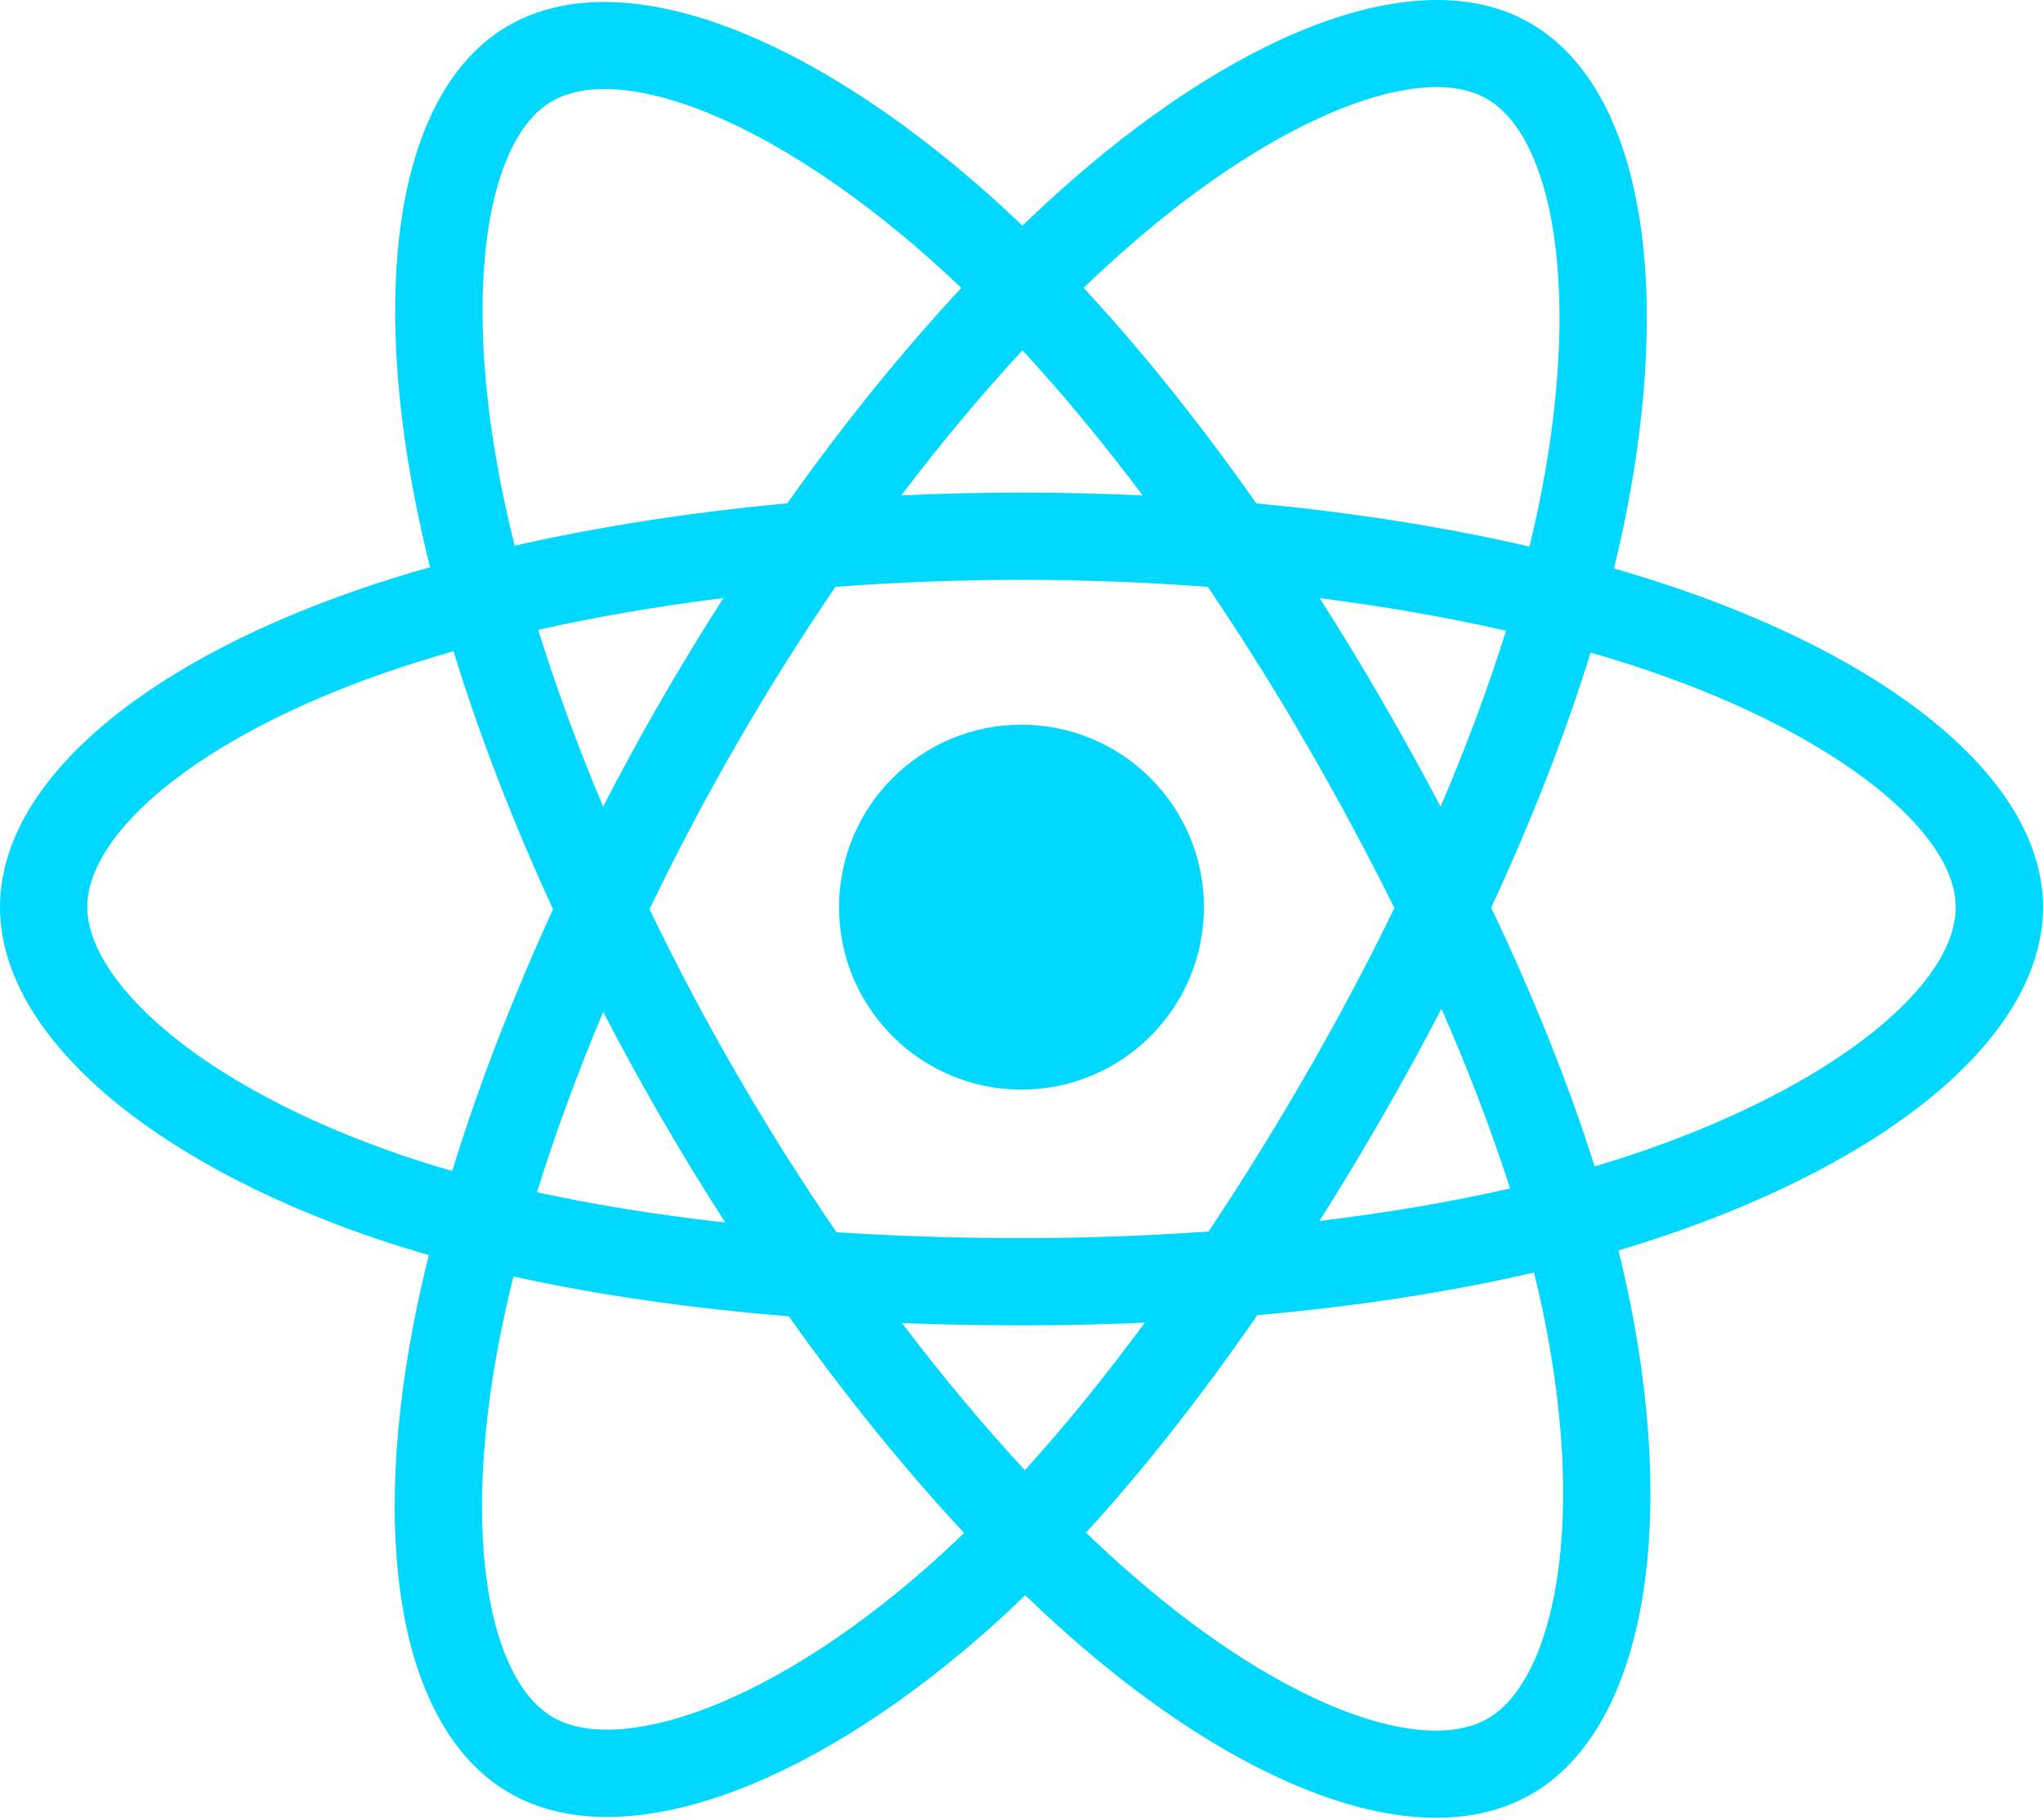
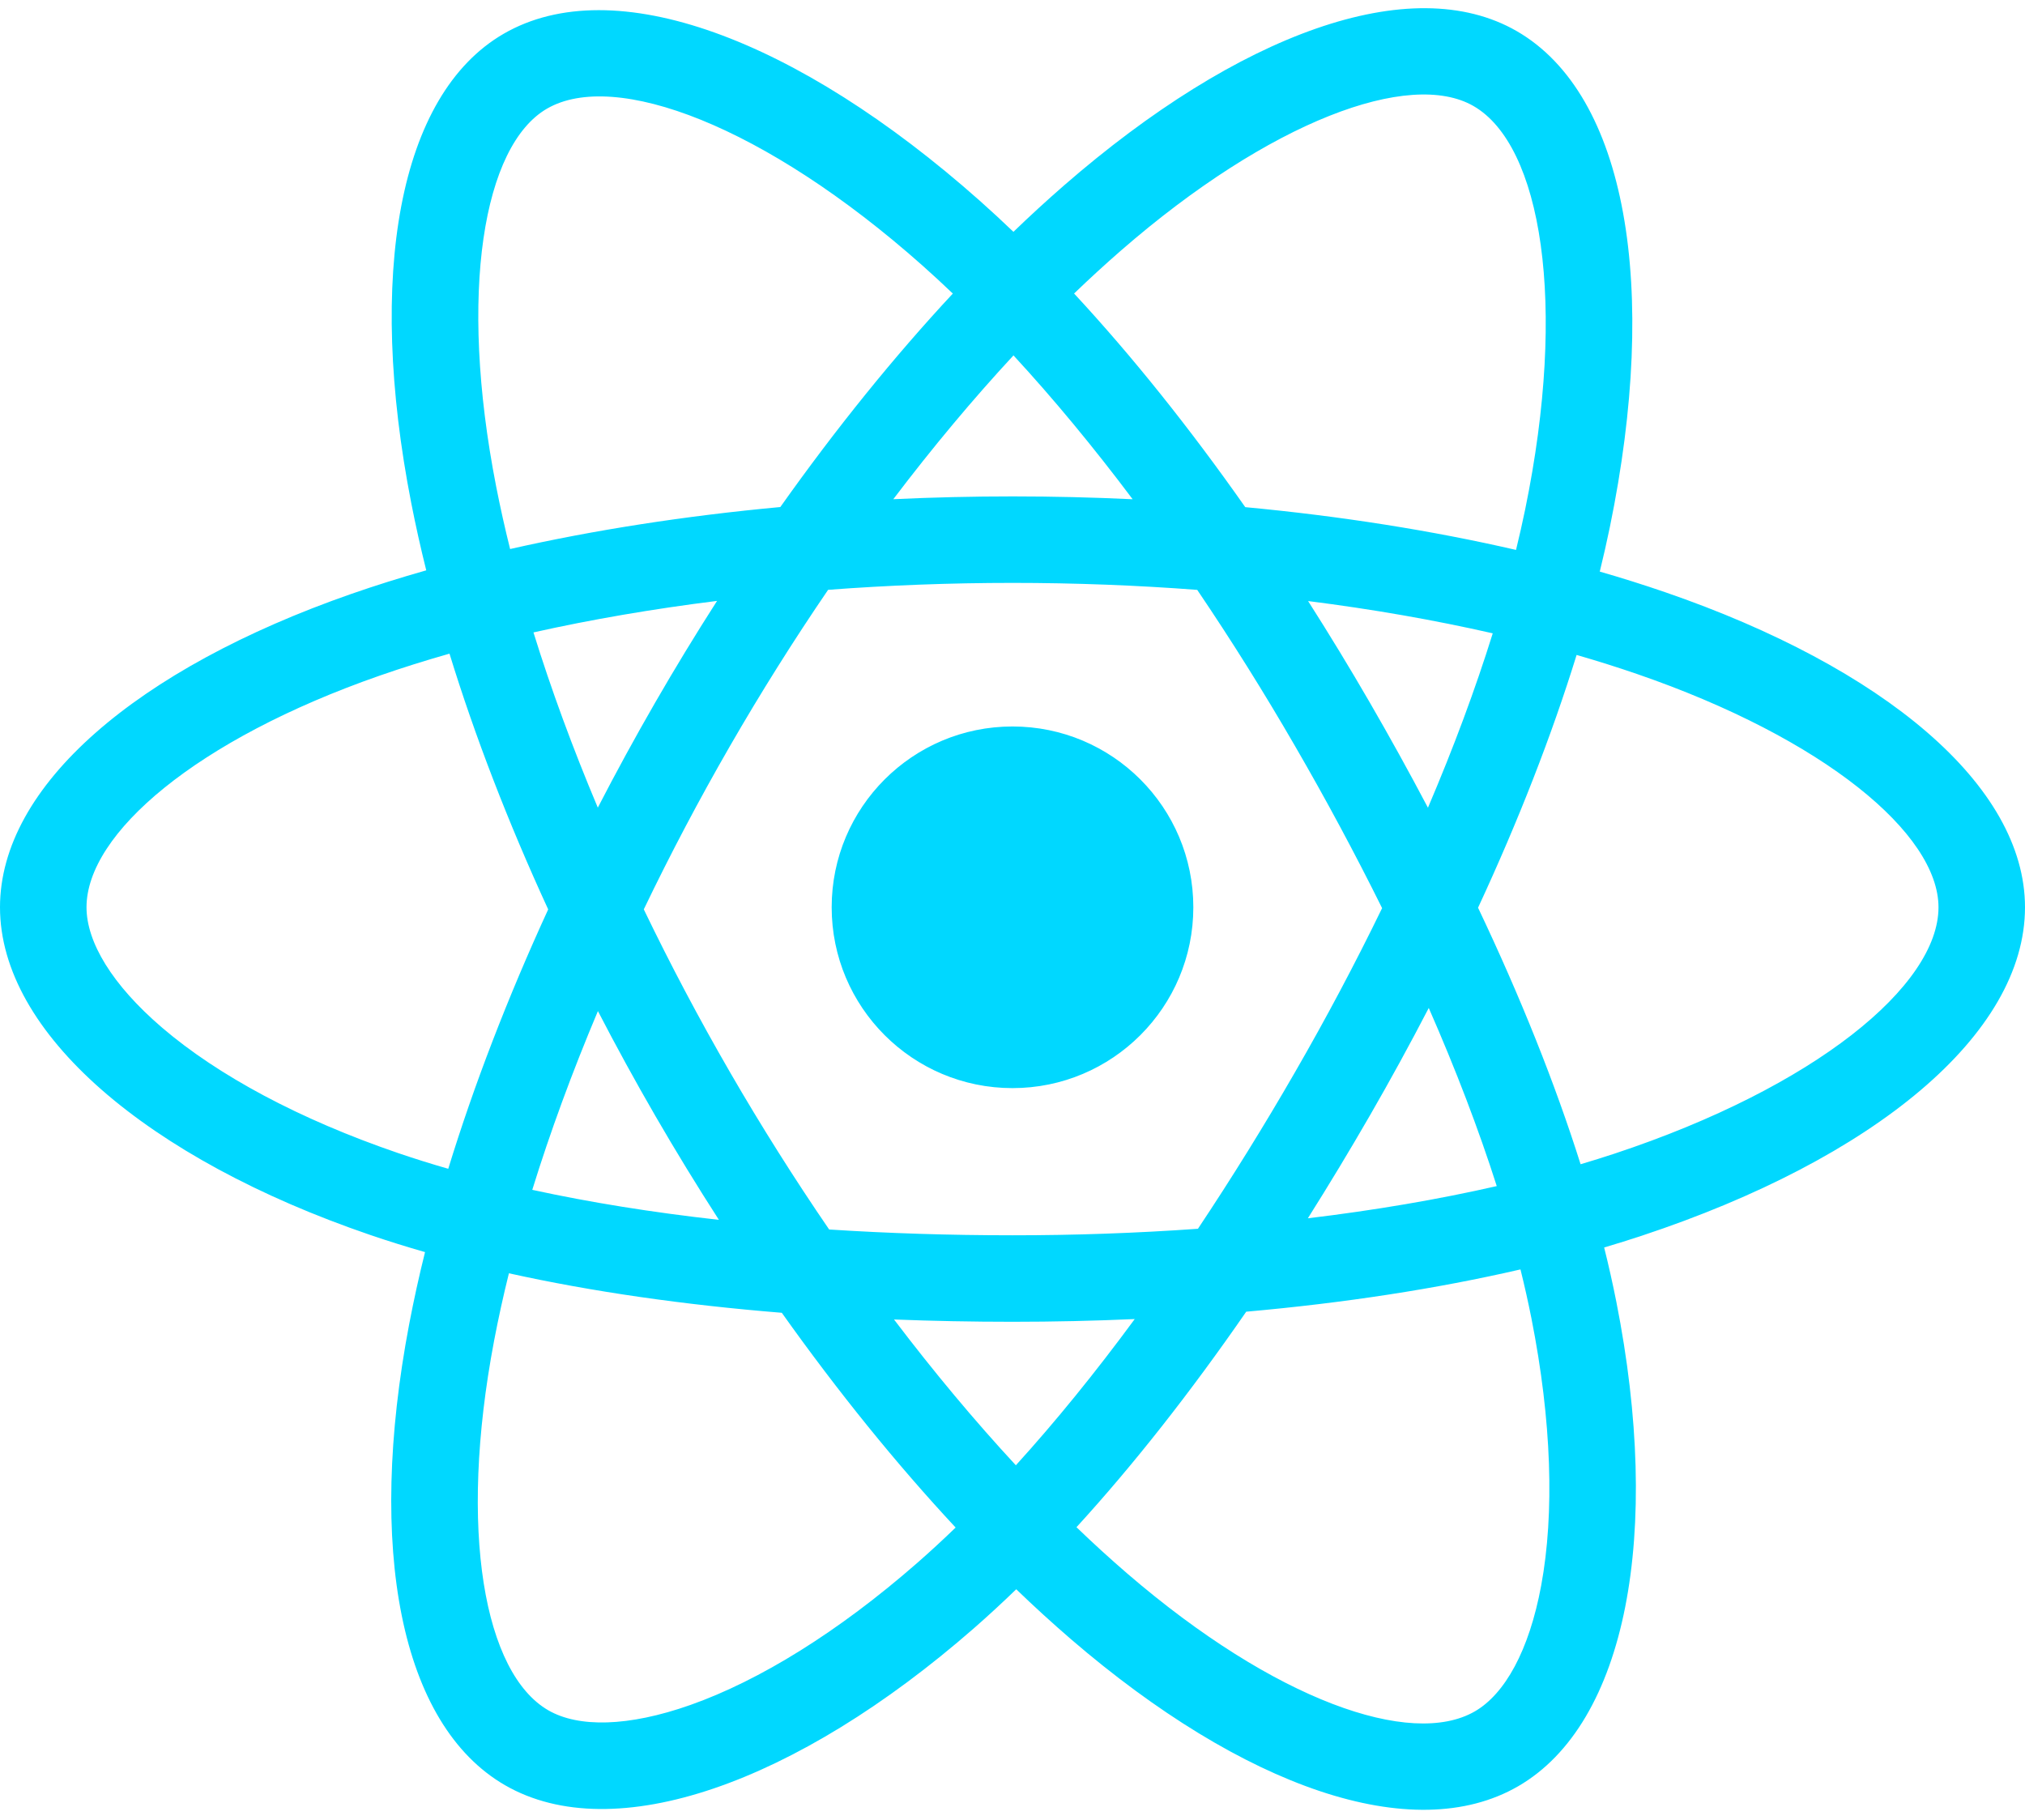
- <svg xmlns="http://www.w3.org/2000/svg" aria-hidden="true" role="img" class="iconify iconify--logos" width="35.93" height="32" preserveAspectRatio="xMidYMid meet" viewBox="0 0 256 228">
+ <svg xmlns="http://www.w3.org/2000/svg" aria-hidden="true" role="img" class="iconify iconify--logos" width="28.93" height="26" preserveAspectRatio="xMidYMid meet" viewBox="0 0 256 228">
  <path fill="#00D8FF" d="M210.483 73.824a171.49 171.49 0 0 0-8.24-2.597c.465-1.9.893-3.777 1.273-5.621c6.238-30.281 2.16-54.676-11.769-62.708c-13.355-7.7-35.196.329-57.254 19.526a171.23 171.23 0 0 0-6.375 5.848a155.866 155.866 0 0 0-4.241-3.917C100.759 3.829 77.587-4.822 63.673 3.233C50.33 10.957 46.379 33.89 51.995 62.588a170.974 170.974 0 0 0 1.892 8.48c-3.28.932-6.445 1.924-9.474 2.98C17.309 83.498 0 98.307 0 113.668c0 15.865 18.582 31.778 46.812 41.427a145.52 145.52 0 0 0 6.921 2.165a167.467 167.467 0 0 0-2.01 9.138c-5.354 28.2-1.173 50.591 12.134 58.266c13.744 7.926 36.812-.22 59.273-19.855a145.567 145.567 0 0 0 5.342-4.923a168.064 168.064 0 0 0 6.92 6.314c21.758 18.722 43.246 26.282 56.54 18.586c13.731-7.949 18.194-32.003 12.4-61.268a145.016 145.016 0 0 0-1.535-6.842c1.62-.48 3.21-.974 4.76-1.488c29.348-9.723 48.443-25.443 48.443-41.52c0-15.417-17.868-30.326-45.517-39.844Zm-6.365 70.984c-1.4.463-2.836.91-4.3 1.345c-3.24-10.257-7.612-21.163-12.963-32.432c5.106-11 9.31-21.767 12.459-31.957c2.619.758 5.16 1.557 7.61 2.4c23.69 8.156 38.14 20.213 38.14 29.504c0 9.896-15.606 22.743-40.946 31.14Zm-10.514 20.834c2.562 12.94 2.927 24.64 1.23 33.787c-1.524 8.219-4.59 13.698-8.382 15.893c-8.067 4.67-25.32-1.4-43.927-17.412a156.726 156.726 0 0 1-6.437-5.87c7.214-7.889 14.423-17.06 21.459-27.246c12.376-1.098 24.068-2.894 34.671-5.345a134.17 134.17 0 0 1 1.386 6.193ZM87.276 214.515c-7.882 2.783-14.16 2.863-17.955.675c-8.075-4.657-11.432-22.636-6.853-46.752a156.923 156.923 0 0 1 1.869-8.499c10.486 2.32 22.093 3.988 34.498 4.994c7.084 9.967 14.501 19.128 21.976 27.15a134.668 134.668 0 0 1-4.877 4.492c-9.933 8.682-19.886 14.842-28.658 17.94ZM50.35 144.747c-12.483-4.267-22.792-9.812-29.858-15.863c-6.35-5.437-9.555-10.836-9.555-15.216c0-9.322 13.897-21.212 37.076-29.293c2.813-.98 5.757-1.905 8.812-2.773c3.204 10.42 7.406 21.315 12.477 32.332c-5.137 11.18-9.399 22.249-12.634 32.792a134.718 134.718 0 0 1-6.318-1.979Zm12.378-84.26c-4.811-24.587-1.616-43.134 6.425-47.789c8.564-4.958 27.502 2.111 47.463 19.835a144.318 144.318 0 0 1 3.841 3.545c-7.438 7.987-14.787 17.08-21.808 26.988c-12.04 1.116-23.565 2.908-34.161 5.309a160.342 160.342 0 0 1-1.76-7.887Zm110.427 27.268a347.8 347.8 0 0 0-7.785-12.803c8.168 1.033 15.994 2.404 23.343 4.08c-2.206 7.072-4.956 14.465-8.193 22.045a381.151 381.151 0 0 0-7.365-13.322Zm-45.032-43.861c5.044 5.465 10.096 11.566 15.065 18.186a322.04 322.04 0 0 0-30.257-.006c4.974-6.559 10.069-12.652 15.192-18.18ZM82.802 87.83a323.167 323.167 0 0 0-7.227 13.238c-3.184-7.553-5.909-14.98-8.134-22.152c7.304-1.634 15.093-2.97 23.209-3.984a321.524 321.524 0 0 0-7.848 12.897Zm8.081 65.352c-8.385-.936-16.291-2.203-23.593-3.793c2.26-7.3 5.045-14.885 8.298-22.6a321.187 321.187 0 0 0 7.257 13.246c2.594 4.48 5.28 8.868 8.038 13.147Zm37.542 31.03c-5.184-5.592-10.354-11.779-15.403-18.433c4.902.192 9.899.29 14.978.29c5.218 0 10.376-.117 15.453-.343c-4.985 6.774-10.018 12.97-15.028 18.486Zm52.198-57.817c3.422 7.8 6.306 15.345 8.596 22.52c-7.422 1.694-15.436 3.058-23.88 4.071a382.417 382.417 0 0 0 7.859-13.026a347.403 347.403 0 0 0 7.425-13.565Zm-16.898 8.101a358.557 358.557 0 0 1-12.281 19.815a329.4 329.4 0 0 1-23.444.823c-7.967 0-15.716-.248-23.178-.732a310.202 310.202 0 0 1-12.513-19.846h.001a307.41 307.41 0 0 1-10.923-20.627a310.278 310.278 0 0 1 10.89-20.637l-.001.001a307.318 307.318 0 0 1 12.413-19.761c7.613-.576 15.42-.876 23.31-.876H128c7.926 0 15.743.303 23.354.883a329.357 329.357 0 0 1 12.335 19.695a358.489 358.489 0 0 1 11.036 20.54a329.472 329.472 0 0 1-11 20.722Zm22.56-122.124c8.572 4.944 11.906 24.881 6.52 51.026c-.344 1.668-.73 3.367-1.15 5.09c-10.622-2.452-22.155-4.275-34.23-5.408c-7.034-10.017-14.323-19.124-21.64-27.008a160.789 160.789 0 0 1 5.888-5.4c18.9-16.447 36.564-22.941 44.612-18.3ZM128 90.808c12.625 0 22.86 10.235 22.86 22.86s-10.235 22.86-22.86 22.86s-22.86-10.235-22.86-22.86s10.235-22.86 22.86-22.86Z" />
</svg>
